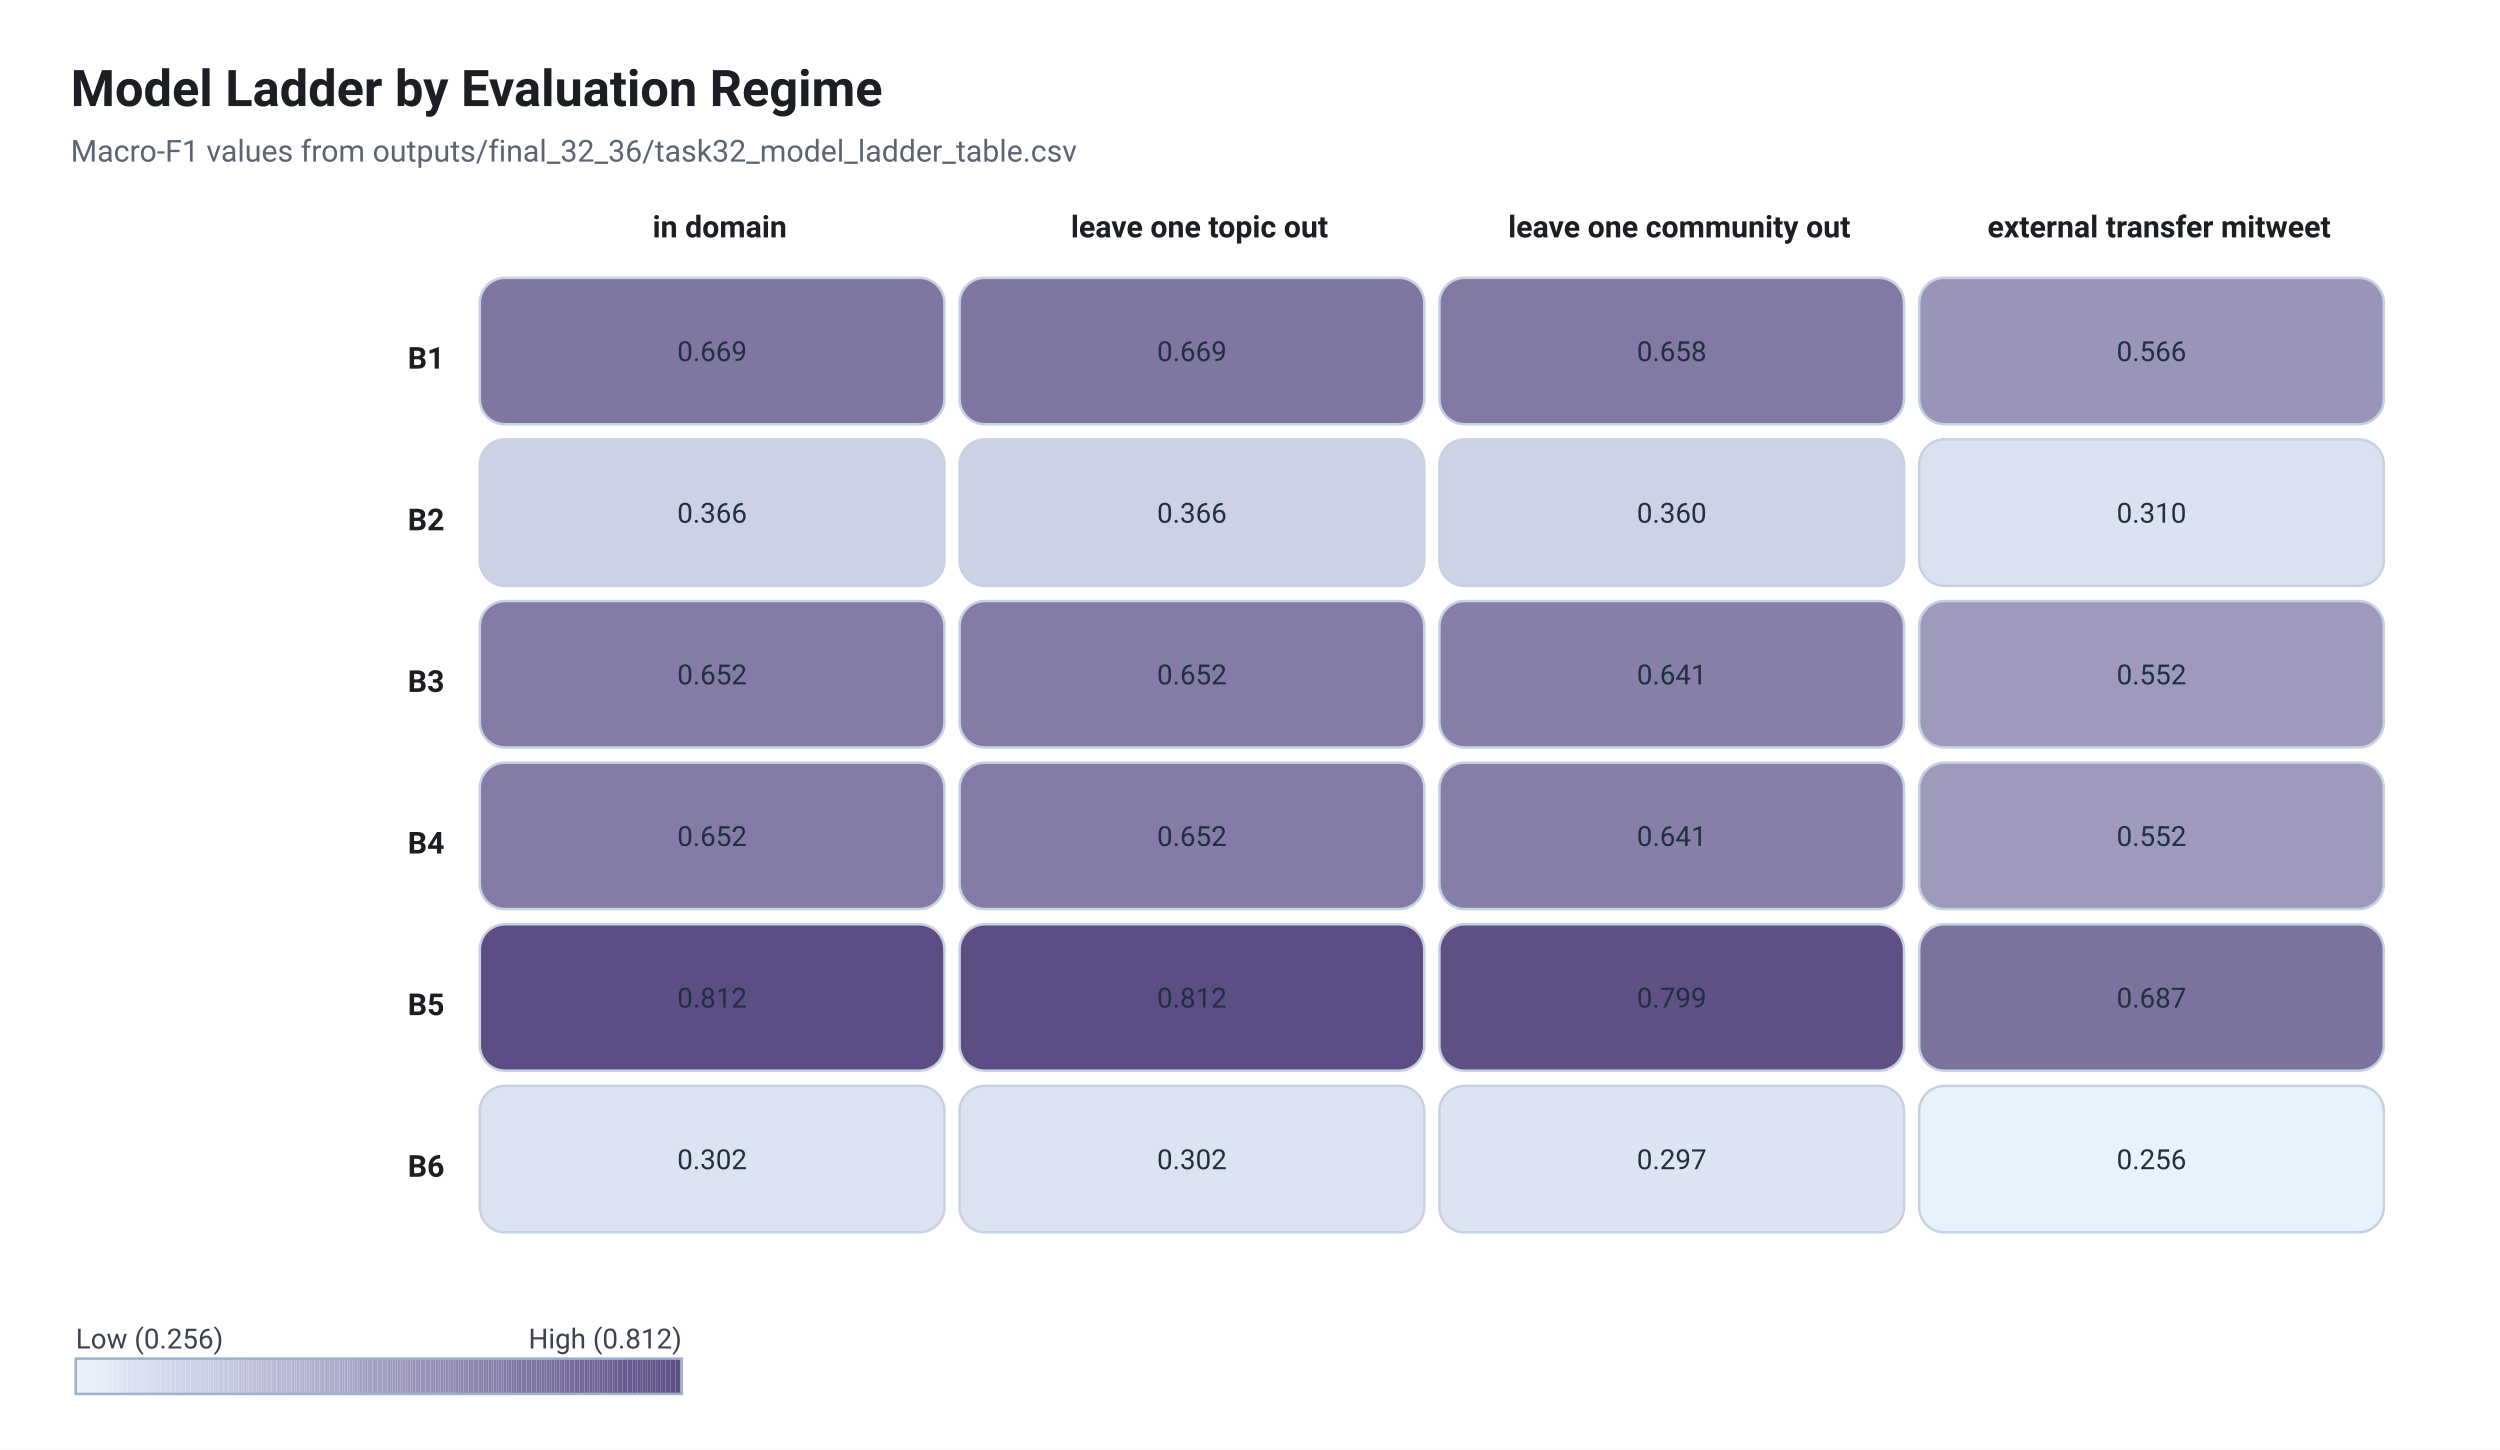
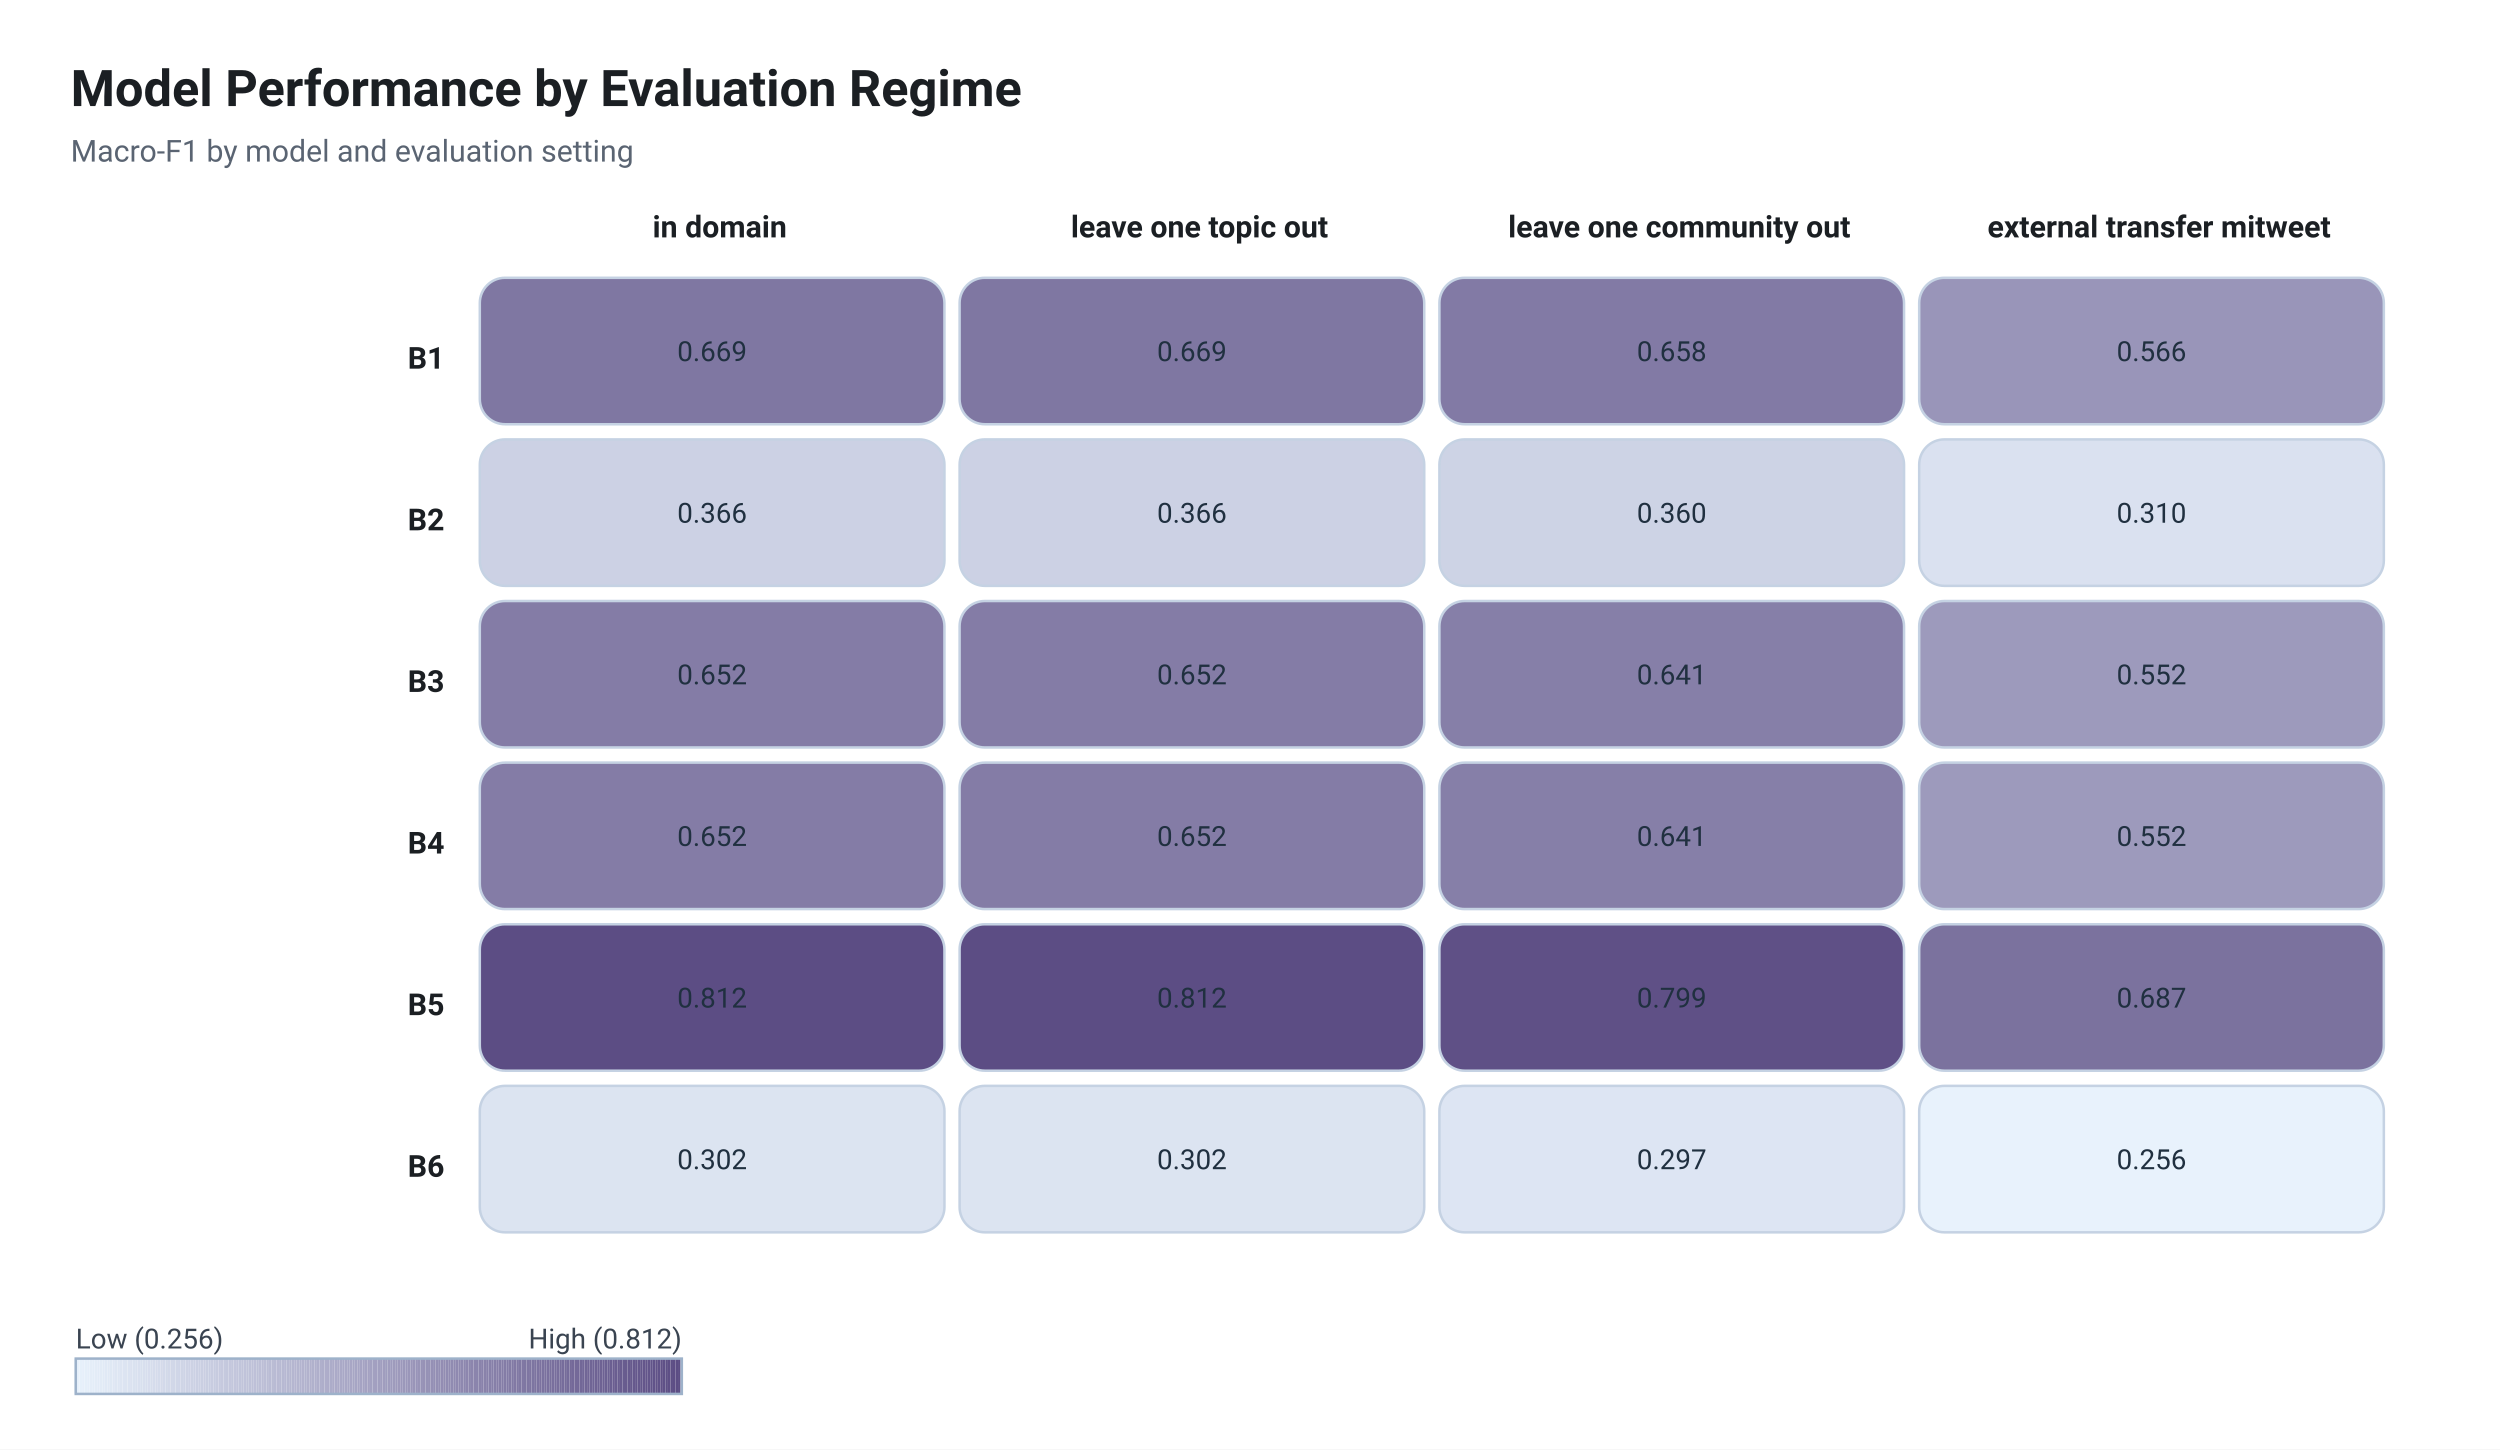
<svg xmlns="http://www.w3.org/2000/svg" width="990" height="574" viewBox="0 0 990 574">
  <style>
text { font-family: -apple-system, BlinkMacSystemFont, 'Segoe UI', Roboto, Helvetica, Arial, sans-serif; fill: #1b1f23; }
.title { font-size: 20px; font-weight: 700; }
.subtitle { font-size: 12px; fill: #5a6472; }
.axis { font-size: 11px; fill: #3a4451; }
.label { font-size: 12px; font-weight: 600; }
.value { font-size: 11px; fill: #203040; }
</style>
  <rect x="0" y="0" width="100%" height="100%" fill="#ffffff" />
-   <text class="title" x="28" y="42">Model Ladder by Evaluation Regime</text>
-   <text class="subtitle" x="28" y="64">Macro-F1 values from outputs/final_32_36/task32_model_ladder_table.csv</text>
+   <text class="title" x="28" y="42">Model Performance by Evaluation Regime</text>
+   <text class="subtitle" x="28" y="64">Macro-F1 by model and evaluation setting</text>
  <text class="label" x="285.0" y="94" text-anchor="middle">in domain</text>
  <text class="label" x="475.0" y="94" text-anchor="middle">leave one topic out</text>
  <text class="label" x="665.0" y="94" text-anchor="middle">leave one community out</text>
  <text class="label" x="855.0" y="94" text-anchor="middle">external transfer mitweet</text>
  <text class="label" x="176" y="146.0" text-anchor="end">B1</text>
  <rect x="190" y="110" width="184" height="58" rx="10" fill="rgb(127,119,162)" stroke="#c5d2e3" />
  <text class="value" x="282.0" y="143.0" text-anchor="middle">0.669</text>
  <rect x="380" y="110" width="184" height="58" rx="10" fill="rgb(127,119,162)" stroke="#c5d2e3" />
  <text class="value" x="472.0" y="143.0" text-anchor="middle">0.669</text>
  <rect x="570" y="110" width="184" height="58" rx="10" fill="rgb(130,122,165)" stroke="#c5d2e3" />
  <text class="value" x="662.0" y="143.0" text-anchor="middle">0.658</text>
  <rect x="760" y="110" width="184" height="58" rx="10" fill="rgb(153,149,185)" stroke="#c5d2e3" />
  <text class="value" x="852.0" y="143.0" text-anchor="middle">0.566</text>
  <text class="label" x="176" y="210.0" text-anchor="end">B2</text>
  <rect x="190" y="174" width="184" height="58" rx="10" fill="rgb(204,209,228)" stroke="#c5d2e3" />
  <text class="value" x="282.0" y="207.0" text-anchor="middle">0.366</text>
  <rect x="380" y="174" width="184" height="58" rx="10" fill="rgb(204,209,228)" stroke="#c5d2e3" />
  <text class="value" x="472.0" y="207.0" text-anchor="middle">0.366</text>
  <rect x="570" y="174" width="184" height="58" rx="10" fill="rgb(205,211,229)" stroke="#c5d2e3" />
  <text class="value" x="662.0" y="207.0" text-anchor="middle">0.360</text>
  <rect x="760" y="174" width="184" height="58" rx="10" fill="rgb(218,225,240)" stroke="#c5d2e3" />
  <text class="value" x="852.0" y="207.0" text-anchor="middle">0.310</text>
  <text class="label" x="176" y="274.0" text-anchor="end">B3</text>
  <rect x="190" y="238" width="184" height="58" rx="10" fill="rgb(132,124,166)" stroke="#c5d2e3" />
  <text class="value" x="282.0" y="271.0" text-anchor="middle">0.652</text>
  <rect x="380" y="238" width="184" height="58" rx="10" fill="rgb(132,124,166)" stroke="#c5d2e3" />
  <text class="value" x="472.0" y="271.0" text-anchor="middle">0.652</text>
  <rect x="570" y="238" width="184" height="58" rx="10" fill="rgb(134,127,168)" stroke="#c5d2e3" />
  <text class="value" x="662.0" y="271.0" text-anchor="middle">0.641</text>
  <rect x="760" y="238" width="184" height="58" rx="10" fill="rgb(157,154,188)" stroke="#c5d2e3" />
  <text class="value" x="852.0" y="271.0" text-anchor="middle">0.552</text>
  <text class="label" x="176" y="338.0" text-anchor="end">B4</text>
  <rect x="190" y="302" width="184" height="58" rx="10" fill="rgb(132,124,166)" stroke="#c5d2e3" />
  <text class="value" x="282.0" y="335.0" text-anchor="middle">0.652</text>
  <rect x="380" y="302" width="184" height="58" rx="10" fill="rgb(132,124,166)" stroke="#c5d2e3" />
  <text class="value" x="472.0" y="335.0" text-anchor="middle">0.652</text>
  <rect x="570" y="302" width="184" height="58" rx="10" fill="rgb(134,127,168)" stroke="#c5d2e3" />
  <text class="value" x="662.0" y="335.0" text-anchor="middle">0.641</text>
  <rect x="760" y="302" width="184" height="58" rx="10" fill="rgb(157,154,188)" stroke="#c5d2e3" />
  <text class="value" x="852.0" y="335.0" text-anchor="middle">0.552</text>
  <text class="label" x="176" y="402.0" text-anchor="end">B5</text>
  <rect x="190" y="366" width="184" height="58" rx="10" fill="rgb(92,77,132)" stroke="#c5d2e3" />
  <text class="value" x="282.0" y="399.0" text-anchor="middle">0.812</text>
  <rect x="380" y="366" width="184" height="58" rx="10" fill="rgb(92,77,132)" stroke="#c5d2e3" />
  <text class="value" x="472.0" y="399.0" text-anchor="middle">0.812</text>
  <rect x="570" y="366" width="184" height="58" rx="10" fill="rgb(95,80,134)" stroke="#c5d2e3" />
  <text class="value" x="662.0" y="399.0" text-anchor="middle">0.799</text>
  <rect x="760" y="366" width="184" height="58" rx="10" fill="rgb(123,114,158)" stroke="#c5d2e3" />
  <text class="value" x="852.0" y="399.0" text-anchor="middle">0.687</text>
  <text class="label" x="176" y="466.0" text-anchor="end">B6</text>
  <rect x="190" y="430" width="184" height="58" rx="10" fill="rgb(220,228,241)" stroke="#c5d2e3" />
  <text class="value" x="282.0" y="463.0" text-anchor="middle">0.302</text>
  <rect x="380" y="430" width="184" height="58" rx="10" fill="rgb(220,228,241)" stroke="#c5d2e3" />
  <text class="value" x="472.0" y="463.0" text-anchor="middle">0.302</text>
  <rect x="570" y="430" width="184" height="58" rx="10" fill="rgb(221,229,243)" stroke="#c5d2e3" />
  <text class="value" x="662.0" y="463.0" text-anchor="middle">0.297</text>
  <rect x="760" y="430" width="184" height="58" rx="10" fill="rgb(232,242,252)" stroke="#c5d2e3" />
  <text class="value" x="852.0" y="463.0" text-anchor="middle">0.256</text>
  <line x1="30" y1="538" x2="30" y2="552" stroke="rgb(232,242,252)" />
  <line x1="31" y1="538" x2="31" y2="552" stroke="rgb(231,241,251)" />
  <line x1="32" y1="538" x2="32" y2="552" stroke="rgb(230,240,250)" />
  <line x1="33" y1="538" x2="33" y2="552" stroke="rgb(230,239,250)" />
  <line x1="34" y1="538" x2="34" y2="552" stroke="rgb(229,239,249)" />
  <line x1="35" y1="538" x2="35" y2="552" stroke="rgb(229,238,249)" />
  <line x1="36" y1="538" x2="36" y2="552" stroke="rgb(228,237,248)" />
  <line x1="37" y1="538" x2="37" y2="552" stroke="rgb(227,237,248)" />
  <line x1="38" y1="538" x2="38" y2="552" stroke="rgb(227,236,247)" />
  <line x1="39" y1="538" x2="39" y2="552" stroke="rgb(226,235,247)" />
  <line x1="40" y1="538" x2="40" y2="552" stroke="rgb(226,235,246)" />
  <line x1="41" y1="538" x2="41" y2="552" stroke="rgb(225,234,246)" />
  <line x1="42" y1="538" x2="42" y2="552" stroke="rgb(224,233,245)" />
  <line x1="43" y1="538" x2="43" y2="552" stroke="rgb(224,233,245)" />
  <line x1="44" y1="538" x2="44" y2="552" stroke="rgb(223,232,244)" />
  <line x1="45" y1="538" x2="45" y2="552" stroke="rgb(223,231,244)" />
  <line x1="46" y1="538" x2="46" y2="552" stroke="rgb(222,230,243)" />
  <line x1="47" y1="538" x2="47" y2="552" stroke="rgb(222,230,243)" />
  <line x1="48" y1="538" x2="48" y2="552" stroke="rgb(221,229,242)" />
  <line x1="49" y1="538" x2="49" y2="552" stroke="rgb(220,228,242)" />
  <line x1="50" y1="538" x2="50" y2="552" stroke="rgb(220,228,241)" />
  <line x1="51" y1="538" x2="51" y2="552" stroke="rgb(219,227,241)" />
  <line x1="52" y1="538" x2="52" y2="552" stroke="rgb(219,226,240)" />
  <line x1="53" y1="538" x2="53" y2="552" stroke="rgb(218,226,240)" />
  <line x1="54" y1="538" x2="54" y2="552" stroke="rgb(217,225,239)" />
  <line x1="55" y1="538" x2="55" y2="552" stroke="rgb(217,224,239)" />
  <line x1="56" y1="538" x2="56" y2="552" stroke="rgb(216,224,238)" />
  <line x1="57" y1="538" x2="57" y2="552" stroke="rgb(216,223,238)" />
  <line x1="58" y1="538" x2="58" y2="552" stroke="rgb(215,222,237)" />
  <line x1="59" y1="538" x2="59" y2="552" stroke="rgb(215,221,237)" />
  <line x1="60" y1="538" x2="60" y2="552" stroke="rgb(214,221,236)" />
  <line x1="61" y1="538" x2="61" y2="552" stroke="rgb(213,220,236)" />
  <line x1="62" y1="538" x2="62" y2="552" stroke="rgb(213,219,235)" />
  <line x1="63" y1="538" x2="63" y2="552" stroke="rgb(212,219,235)" />
  <line x1="64" y1="538" x2="64" y2="552" stroke="rgb(212,218,234)" />
  <line x1="65" y1="538" x2="65" y2="552" stroke="rgb(211,217,234)" />
  <line x1="66" y1="538" x2="66" y2="552" stroke="rgb(210,217,233)" />
  <line x1="67" y1="538" x2="67" y2="552" stroke="rgb(210,216,233)" />
  <line x1="68" y1="538" x2="68" y2="552" stroke="rgb(209,215,232)" />
  <line x1="69" y1="538" x2="69" y2="552" stroke="rgb(209,215,232)" />
  <line x1="70" y1="538" x2="70" y2="552" stroke="rgb(208,214,231)" />
  <line x1="71" y1="538" x2="71" y2="552" stroke="rgb(207,213,231)" />
  <line x1="72" y1="538" x2="72" y2="552" stroke="rgb(207,213,230)" />
  <line x1="73" y1="538" x2="73" y2="552" stroke="rgb(206,212,230)" />
  <line x1="74" y1="538" x2="74" y2="552" stroke="rgb(206,211,229)" />
  <line x1="75" y1="538" x2="75" y2="552" stroke="rgb(205,210,229)" />
  <line x1="76" y1="538" x2="76" y2="552" stroke="rgb(205,210,228)" />
  <line x1="77" y1="538" x2="77" y2="552" stroke="rgb(204,209,228)" />
  <line x1="78" y1="538" x2="78" y2="552" stroke="rgb(203,208,227)" />
  <line x1="79" y1="538" x2="79" y2="552" stroke="rgb(203,208,227)" />
  <line x1="80" y1="538" x2="80" y2="552" stroke="rgb(202,207,226)" />
  <line x1="81" y1="538" x2="81" y2="552" stroke="rgb(202,206,226)" />
  <line x1="82" y1="538" x2="82" y2="552" stroke="rgb(201,206,225)" />
  <line x1="83" y1="538" x2="83" y2="552" stroke="rgb(200,205,225)" />
  <line x1="84" y1="538" x2="84" y2="552" stroke="rgb(200,204,224)" />
  <line x1="85" y1="538" x2="85" y2="552" stroke="rgb(199,204,224)" />
  <line x1="86" y1="538" x2="86" y2="552" stroke="rgb(199,203,223)" />
  <line x1="87" y1="538" x2="87" y2="552" stroke="rgb(198,202,223)" />
  <line x1="88" y1="538" x2="88" y2="552" stroke="rgb(198,201,222)" />
  <line x1="89" y1="538" x2="89" y2="552" stroke="rgb(197,201,222)" />
  <line x1="90" y1="538" x2="90" y2="552" stroke="rgb(196,200,221)" />
  <line x1="91" y1="538" x2="91" y2="552" stroke="rgb(196,199,221)" />
  <line x1="92" y1="538" x2="92" y2="552" stroke="rgb(195,199,220)" />
  <line x1="93" y1="538" x2="93" y2="552" stroke="rgb(195,198,220)" />
  <line x1="94" y1="538" x2="94" y2="552" stroke="rgb(194,197,219)" />
  <line x1="95" y1="538" x2="95" y2="552" stroke="rgb(193,197,219)" />
  <line x1="96" y1="538" x2="96" y2="552" stroke="rgb(193,196,218)" />
  <line x1="97" y1="538" x2="97" y2="552" stroke="rgb(192,195,218)" />
  <line x1="98" y1="538" x2="98" y2="552" stroke="rgb(192,195,217)" />
  <line x1="99" y1="538" x2="99" y2="552" stroke="rgb(191,194,217)" />
  <line x1="100" y1="538" x2="100" y2="552" stroke="rgb(190,193,216)" />
  <line x1="101" y1="538" x2="101" y2="552" stroke="rgb(190,192,216)" />
  <line x1="102" y1="538" x2="102" y2="552" stroke="rgb(189,192,215)" />
  <line x1="103" y1="538" x2="103" y2="552" stroke="rgb(189,191,215)" />
  <line x1="104" y1="538" x2="104" y2="552" stroke="rgb(188,190,214)" />
  <line x1="105" y1="538" x2="105" y2="552" stroke="rgb(188,190,214)" />
  <line x1="106" y1="538" x2="106" y2="552" stroke="rgb(187,189,213)" />
  <line x1="107" y1="538" x2="107" y2="552" stroke="rgb(186,188,213)" />
  <line x1="108" y1="538" x2="108" y2="552" stroke="rgb(186,188,212)" />
  <line x1="109" y1="538" x2="109" y2="552" stroke="rgb(185,187,212)" />
  <line x1="110" y1="538" x2="110" y2="552" stroke="rgb(185,186,211)" />
  <line x1="111" y1="538" x2="111" y2="552" stroke="rgb(184,186,211)" />
  <line x1="112" y1="538" x2="112" y2="552" stroke="rgb(183,185,210)" />
  <line x1="113" y1="538" x2="113" y2="552" stroke="rgb(183,184,210)" />
  <line x1="114" y1="538" x2="114" y2="552" stroke="rgb(182,184,209)" />
  <line x1="115" y1="538" x2="115" y2="552" stroke="rgb(182,183,209)" />
  <line x1="116" y1="538" x2="116" y2="552" stroke="rgb(181,182,208)" />
  <line x1="117" y1="538" x2="117" y2="552" stroke="rgb(181,181,208)" />
  <line x1="118" y1="538" x2="118" y2="552" stroke="rgb(180,181,207)" />
  <line x1="119" y1="538" x2="119" y2="552" stroke="rgb(179,180,207)" />
  <line x1="120" y1="538" x2="120" y2="552" stroke="rgb(179,179,206)" />
  <line x1="121" y1="538" x2="121" y2="552" stroke="rgb(178,179,206)" />
  <line x1="122" y1="538" x2="122" y2="552" stroke="rgb(178,178,205)" />
  <line x1="123" y1="538" x2="123" y2="552" stroke="rgb(177,177,205)" />
  <line x1="124" y1="538" x2="124" y2="552" stroke="rgb(176,177,204)" />
  <line x1="125" y1="538" x2="125" y2="552" stroke="rgb(176,176,204)" />
  <line x1="126" y1="538" x2="126" y2="552" stroke="rgb(175,175,203)" />
  <line x1="127" y1="538" x2="127" y2="552" stroke="rgb(175,175,203)" />
  <line x1="128" y1="538" x2="128" y2="552" stroke="rgb(174,174,202)" />
  <line x1="129" y1="538" x2="129" y2="552" stroke="rgb(174,173,202)" />
  <line x1="130" y1="538" x2="130" y2="552" stroke="rgb(173,172,201)" />
  <line x1="131" y1="538" x2="131" y2="552" stroke="rgb(172,172,201)" />
  <line x1="132" y1="538" x2="132" y2="552" stroke="rgb(172,171,200)" />
  <line x1="133" y1="538" x2="133" y2="552" stroke="rgb(171,170,200)" />
  <line x1="134" y1="538" x2="134" y2="552" stroke="rgb(171,170,199)" />
  <line x1="135" y1="538" x2="135" y2="552" stroke="rgb(170,169,199)" />
  <line x1="136" y1="538" x2="136" y2="552" stroke="rgb(169,168,198)" />
  <line x1="137" y1="538" x2="137" y2="552" stroke="rgb(169,168,198)" />
  <line x1="138" y1="538" x2="138" y2="552" stroke="rgb(168,167,197)" />
  <line x1="139" y1="538" x2="139" y2="552" stroke="rgb(168,166,197)" />
  <line x1="140" y1="538" x2="140" y2="552" stroke="rgb(167,166,196)" />
  <line x1="141" y1="538" x2="141" y2="552" stroke="rgb(166,165,196)" />
  <line x1="142" y1="538" x2="142" y2="552" stroke="rgb(166,164,195)" />
  <line x1="143" y1="538" x2="143" y2="552" stroke="rgb(165,163,195)" />
  <line x1="144" y1="538" x2="144" y2="552" stroke="rgb(165,163,194)" />
  <line x1="145" y1="538" x2="145" y2="552" stroke="rgb(164,162,194)" />
  <line x1="146" y1="538" x2="146" y2="552" stroke="rgb(164,161,193)" />
  <line x1="147" y1="538" x2="147" y2="552" stroke="rgb(163,161,193)" />
  <line x1="148" y1="538" x2="148" y2="552" stroke="rgb(162,160,192)" />
  <line x1="149" y1="538" x2="149" y2="552" stroke="rgb(162,159,192)" />
  <line x1="150" y1="538" x2="150" y2="552" stroke="rgb(161,159,191)" />
  <line x1="151" y1="538" x2="151" y2="552" stroke="rgb(161,158,191)" />
  <line x1="152" y1="538" x2="152" y2="552" stroke="rgb(160,157,190)" />
  <line x1="153" y1="538" x2="153" y2="552" stroke="rgb(159,157,190)" />
  <line x1="154" y1="538" x2="154" y2="552" stroke="rgb(159,156,189)" />
  <line x1="155" y1="538" x2="155" y2="552" stroke="rgb(158,155,189)" />
  <line x1="156" y1="538" x2="156" y2="552" stroke="rgb(158,155,188)" />
  <line x1="157" y1="538" x2="157" y2="552" stroke="rgb(157,154,188)" />
  <line x1="158" y1="538" x2="158" y2="552" stroke="rgb(157,153,187)" />
  <line x1="159" y1="538" x2="159" y2="552" stroke="rgb(156,152,187)" />
  <line x1="160" y1="538" x2="160" y2="552" stroke="rgb(155,152,186)" />
  <line x1="161" y1="538" x2="161" y2="552" stroke="rgb(155,151,186)" />
  <line x1="162" y1="538" x2="162" y2="552" stroke="rgb(154,150,185)" />
  <line x1="163" y1="538" x2="163" y2="552" stroke="rgb(154,150,185)" />
  <line x1="164" y1="538" x2="164" y2="552" stroke="rgb(153,149,184)" />
  <line x1="165" y1="538" x2="165" y2="552" stroke="rgb(152,148,184)" />
  <line x1="166" y1="538" x2="166" y2="552" stroke="rgb(152,148,183)" />
  <line x1="167" y1="538" x2="167" y2="552" stroke="rgb(151,147,183)" />
  <line x1="168" y1="538" x2="168" y2="552" stroke="rgb(151,146,182)" />
  <line x1="169" y1="538" x2="169" y2="552" stroke="rgb(150,146,182)" />
  <line x1="170" y1="538" x2="170" y2="552" stroke="rgb(149,145,181)" />
  <line x1="171" y1="538" x2="171" y2="552" stroke="rgb(149,144,181)" />
  <line x1="172" y1="538" x2="172" y2="552" stroke="rgb(148,143,180)" />
  <line x1="173" y1="538" x2="173" y2="552" stroke="rgb(148,143,180)" />
  <line x1="174" y1="538" x2="174" y2="552" stroke="rgb(147,142,179)" />
  <line x1="175" y1="538" x2="175" y2="552" stroke="rgb(147,141,179)" />
  <line x1="176" y1="538" x2="176" y2="552" stroke="rgb(146,141,178)" />
  <line x1="177" y1="538" x2="177" y2="552" stroke="rgb(145,140,178)" />
  <line x1="178" y1="538" x2="178" y2="552" stroke="rgb(145,139,177)" />
  <line x1="179" y1="538" x2="179" y2="552" stroke="rgb(144,139,177)" />
  <line x1="180" y1="538" x2="180" y2="552" stroke="rgb(144,138,176)" />
  <line x1="181" y1="538" x2="181" y2="552" stroke="rgb(143,137,176)" />
  <line x1="182" y1="538" x2="182" y2="552" stroke="rgb(142,137,175)" />
  <line x1="183" y1="538" x2="183" y2="552" stroke="rgb(142,136,175)" />
  <line x1="184" y1="538" x2="184" y2="552" stroke="rgb(141,135,174)" />
  <line x1="185" y1="538" x2="185" y2="552" stroke="rgb(141,134,174)" />
  <line x1="186" y1="538" x2="186" y2="552" stroke="rgb(140,134,173)" />
  <line x1="187" y1="538" x2="187" y2="552" stroke="rgb(140,133,173)" />
  <line x1="188" y1="538" x2="188" y2="552" stroke="rgb(139,132,172)" />
  <line x1="189" y1="538" x2="189" y2="552" stroke="rgb(138,132,172)" />
  <line x1="190" y1="538" x2="190" y2="552" stroke="rgb(138,131,171)" />
  <line x1="191" y1="538" x2="191" y2="552" stroke="rgb(137,130,171)" />
  <line x1="192" y1="538" x2="192" y2="552" stroke="rgb(137,130,170)" />
  <line x1="193" y1="538" x2="193" y2="552" stroke="rgb(136,129,170)" />
  <line x1="194" y1="538" x2="194" y2="552" stroke="rgb(135,128,169)" />
  <line x1="195" y1="538" x2="195" y2="552" stroke="rgb(135,128,169)" />
  <line x1="196" y1="538" x2="196" y2="552" stroke="rgb(134,127,168)" />
  <line x1="197" y1="538" x2="197" y2="552" stroke="rgb(134,126,168)" />
  <line x1="198" y1="538" x2="198" y2="552" stroke="rgb(133,126,167)" />
  <line x1="199" y1="538" x2="199" y2="552" stroke="rgb(133,125,167)" />
  <line x1="200" y1="538" x2="200" y2="552" stroke="rgb(132,124,166)" />
  <line x1="201" y1="538" x2="201" y2="552" stroke="rgb(131,123,166)" />
  <line x1="202" y1="538" x2="202" y2="552" stroke="rgb(131,123,165)" />
  <line x1="203" y1="538" x2="203" y2="552" stroke="rgb(130,122,165)" />
  <line x1="204" y1="538" x2="204" y2="552" stroke="rgb(130,121,164)" />
  <line x1="205" y1="538" x2="205" y2="552" stroke="rgb(129,121,164)" />
  <line x1="206" y1="538" x2="206" y2="552" stroke="rgb(128,120,163)" />
  <line x1="207" y1="538" x2="207" y2="552" stroke="rgb(128,119,163)" />
  <line x1="208" y1="538" x2="208" y2="552" stroke="rgb(127,119,162)" />
  <line x1="209" y1="538" x2="209" y2="552" stroke="rgb(127,118,162)" />
  <line x1="210" y1="538" x2="210" y2="552" stroke="rgb(126,117,161)" />
  <line x1="211" y1="538" x2="211" y2="552" stroke="rgb(125,117,161)" />
  <line x1="212" y1="538" x2="212" y2="552" stroke="rgb(125,116,160)" />
  <line x1="213" y1="538" x2="213" y2="552" stroke="rgb(124,115,160)" />
  <line x1="214" y1="538" x2="214" y2="552" stroke="rgb(124,114,159)" />
  <line x1="215" y1="538" x2="215" y2="552" stroke="rgb(123,114,159)" />
  <line x1="216" y1="538" x2="216" y2="552" stroke="rgb(123,113,158)" />
  <line x1="217" y1="538" x2="217" y2="552" stroke="rgb(122,112,158)" />
  <line x1="218" y1="538" x2="218" y2="552" stroke="rgb(121,112,157)" />
  <line x1="219" y1="538" x2="219" y2="552" stroke="rgb(121,111,157)" />
  <line x1="220" y1="538" x2="220" y2="552" stroke="rgb(120,110,156)" />
  <line x1="221" y1="538" x2="221" y2="552" stroke="rgb(120,110,156)" />
  <line x1="222" y1="538" x2="222" y2="552" stroke="rgb(119,109,155)" />
  <line x1="223" y1="538" x2="223" y2="552" stroke="rgb(118,108,155)" />
  <line x1="224" y1="538" x2="224" y2="552" stroke="rgb(118,108,154)" />
  <line x1="225" y1="538" x2="225" y2="552" stroke="rgb(117,107,154)" />
  <line x1="226" y1="538" x2="226" y2="552" stroke="rgb(117,106,153)" />
  <line x1="227" y1="538" x2="227" y2="552" stroke="rgb(116,105,153)" />
  <line x1="228" y1="538" x2="228" y2="552" stroke="rgb(116,105,152)" />
  <line x1="229" y1="538" x2="229" y2="552" stroke="rgb(115,104,152)" />
  <line x1="230" y1="538" x2="230" y2="552" stroke="rgb(114,103,151)" />
  <line x1="231" y1="538" x2="231" y2="552" stroke="rgb(114,103,151)" />
  <line x1="232" y1="538" x2="232" y2="552" stroke="rgb(113,102,150)" />
  <line x1="233" y1="538" x2="233" y2="552" stroke="rgb(113,101,150)" />
  <line x1="234" y1="538" x2="234" y2="552" stroke="rgb(112,101,149)" />
  <line x1="235" y1="538" x2="235" y2="552" stroke="rgb(111,100,149)" />
  <line x1="236" y1="538" x2="236" y2="552" stroke="rgb(111,99,148)" />
  <line x1="237" y1="538" x2="237" y2="552" stroke="rgb(110,99,148)" />
  <line x1="238" y1="538" x2="238" y2="552" stroke="rgb(110,98,147)" />
  <line x1="239" y1="538" x2="239" y2="552" stroke="rgb(109,97,147)" />
  <line x1="240" y1="538" x2="240" y2="552" stroke="rgb(108,97,146)" />
  <line x1="241" y1="538" x2="241" y2="552" stroke="rgb(108,96,146)" />
  <line x1="242" y1="538" x2="242" y2="552" stroke="rgb(107,95,145)" />
  <line x1="243" y1="538" x2="243" y2="552" stroke="rgb(107,94,145)" />
  <line x1="244" y1="538" x2="244" y2="552" stroke="rgb(106,94,144)" />
  <line x1="245" y1="538" x2="245" y2="552" stroke="rgb(106,93,144)" />
  <line x1="246" y1="538" x2="246" y2="552" stroke="rgb(105,92,143)" />
  <line x1="247" y1="538" x2="247" y2="552" stroke="rgb(104,92,143)" />
  <line x1="248" y1="538" x2="248" y2="552" stroke="rgb(104,91,142)" />
  <line x1="249" y1="538" x2="249" y2="552" stroke="rgb(103,90,142)" />
  <line x1="250" y1="538" x2="250" y2="552" stroke="rgb(103,90,141)" />
  <line x1="251" y1="538" x2="251" y2="552" stroke="rgb(102,89,141)" />
  <line x1="252" y1="538" x2="252" y2="552" stroke="rgb(101,88,140)" />
  <line x1="253" y1="538" x2="253" y2="552" stroke="rgb(101,88,140)" />
  <line x1="254" y1="538" x2="254" y2="552" stroke="rgb(100,87,139)" />
  <line x1="255" y1="538" x2="255" y2="552" stroke="rgb(100,86,139)" />
  <line x1="256" y1="538" x2="256" y2="552" stroke="rgb(99,85,138)" />
  <line x1="257" y1="538" x2="257" y2="552" stroke="rgb(99,85,138)" />
  <line x1="258" y1="538" x2="258" y2="552" stroke="rgb(98,84,137)" />
  <line x1="259" y1="538" x2="259" y2="552" stroke="rgb(97,83,137)" />
  <line x1="260" y1="538" x2="260" y2="552" stroke="rgb(97,83,136)" />
  <line x1="261" y1="538" x2="261" y2="552" stroke="rgb(96,82,136)" />
  <line x1="262" y1="538" x2="262" y2="552" stroke="rgb(96,81,135)" />
  <line x1="263" y1="538" x2="263" y2="552" stroke="rgb(95,81,135)" />
  <line x1="264" y1="538" x2="264" y2="552" stroke="rgb(94,80,134)" />
  <line x1="265" y1="538" x2="265" y2="552" stroke="rgb(94,79,134)" />
  <line x1="266" y1="538" x2="266" y2="552" stroke="rgb(93,79,133)" />
  <line x1="267" y1="538" x2="267" y2="552" stroke="rgb(93,78,133)" />
  <line x1="268" y1="538" x2="268" y2="552" stroke="rgb(92,77,132)" />
  <line x1="269" y1="538" x2="269" y2="552" stroke="rgb(92,77,132)" />
  <rect x="30" y="538" width="240" height="14" fill="none" stroke="#9eb2ca" />
  <text class="axis" x="30" y="534" text-anchor="start">Low (0.256)</text>
  <text class="axis" x="270" y="534" text-anchor="end">High (0.812)</text>
</svg>
